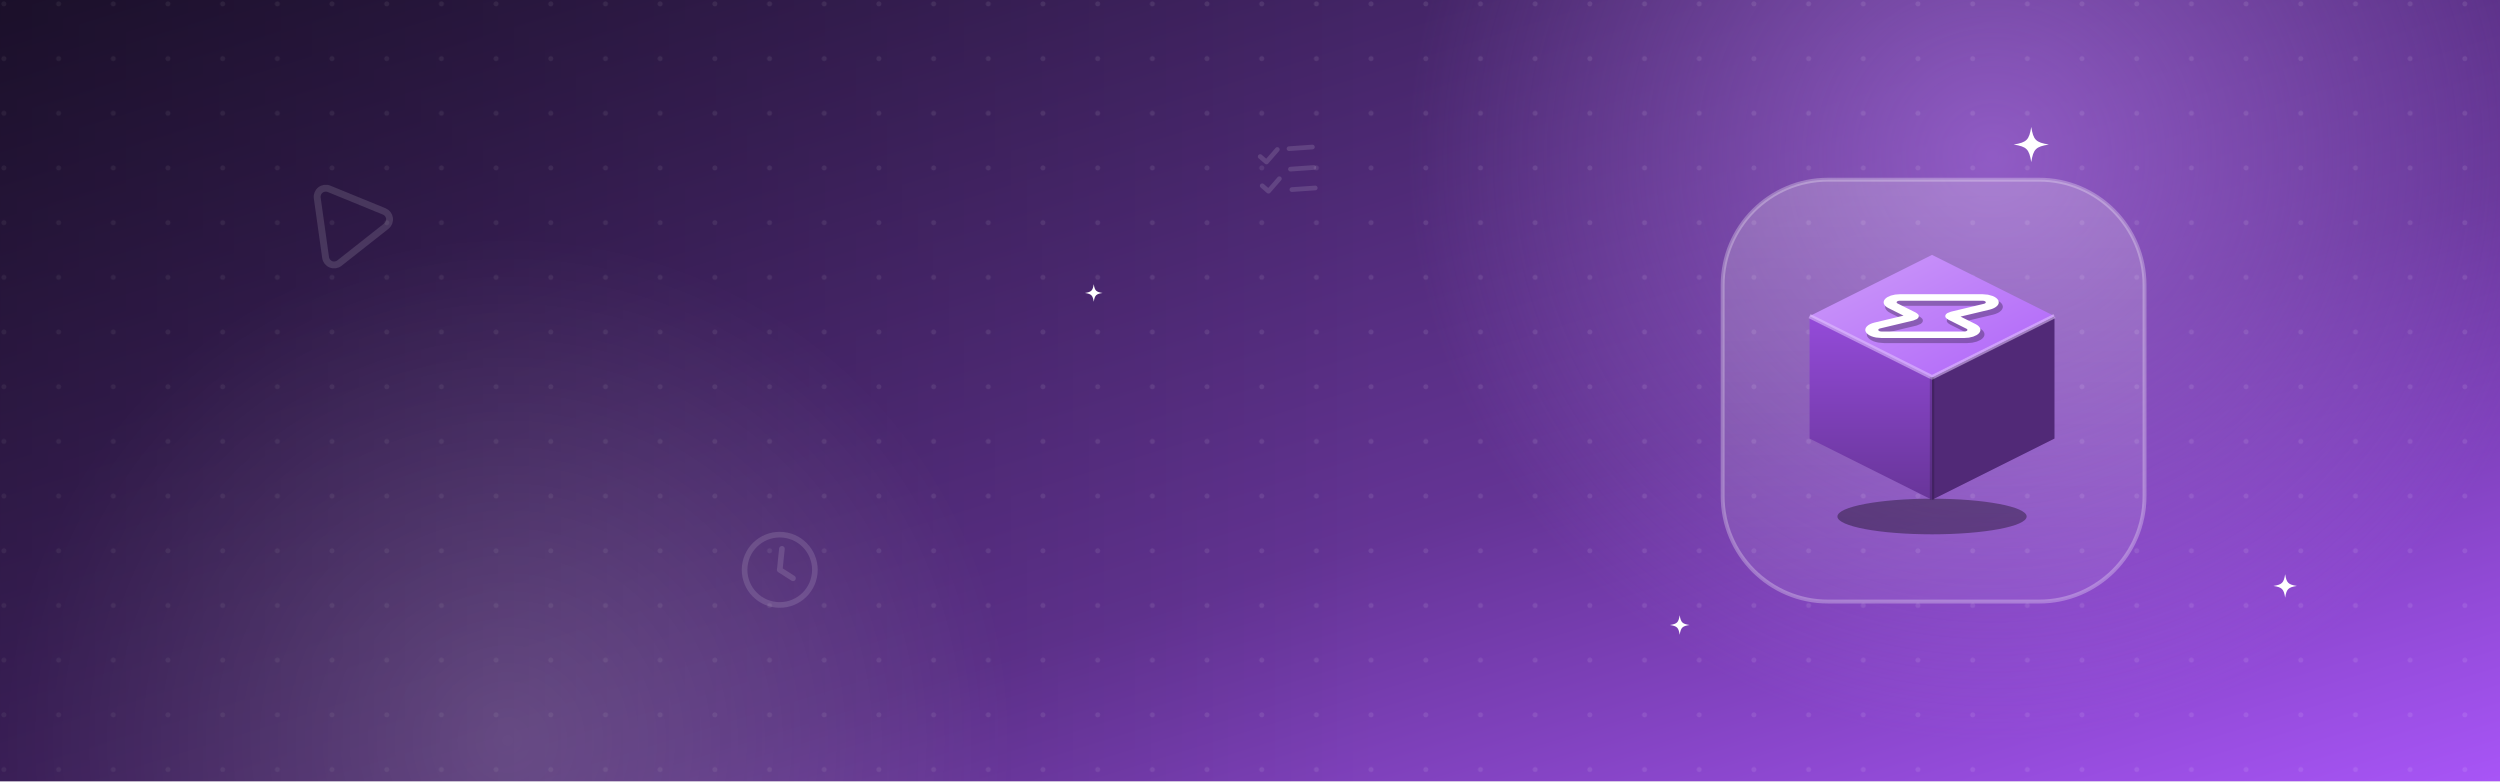
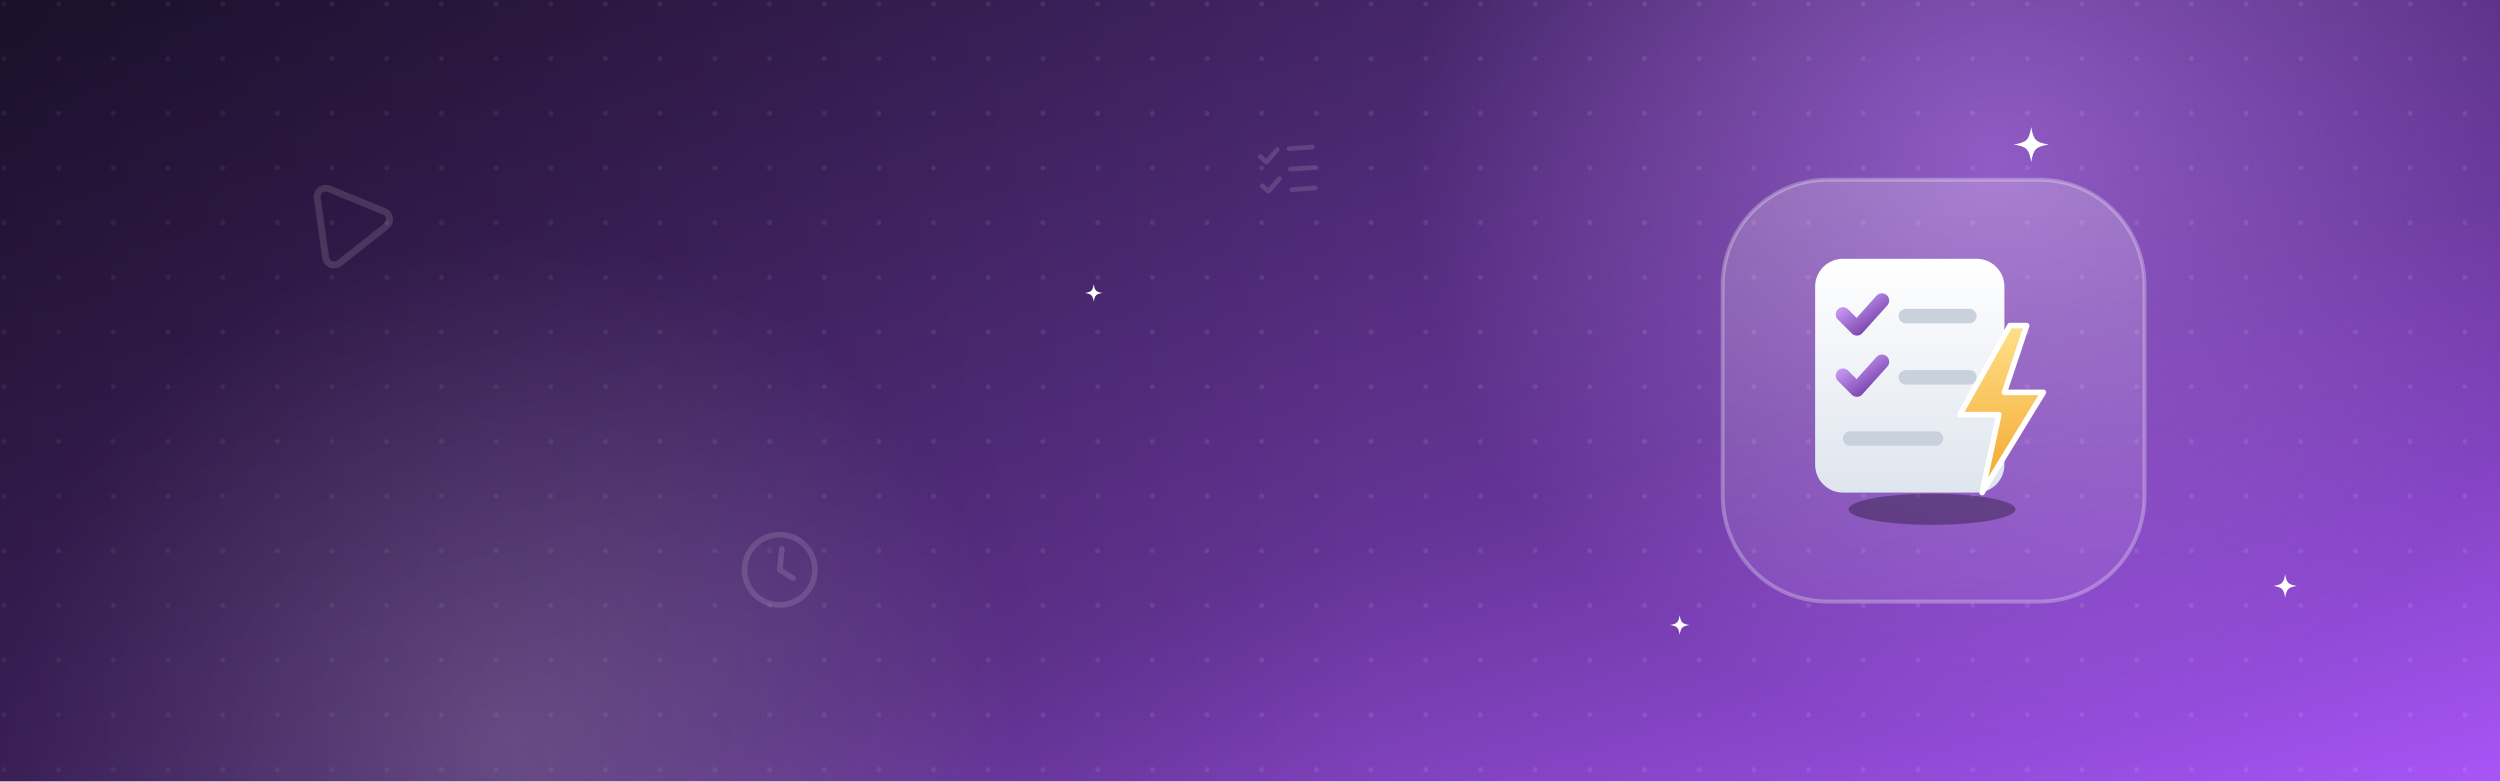
<svg xmlns="http://www.w3.org/2000/svg" viewBox="0 0 1280 400" role="img" aria-hidden="true">
  <defs>
    <linearGradient id="bg" x1="0" y1="0" x2="1" y2="1">
      <stop offset="0" stop-color="#291840" />
      <stop offset=".62" stop-color="#643495" />
      <stop offset="1" stop-color="#a855f7" />
    </linearGradient>
    <radialGradient id="o1">
      <stop offset="0" stop-color="#be80f9" stop-opacity=".55" />
      <stop offset="1" stop-color="#be80f9" stop-opacity="0" />
    </radialGradient>
    <radialGradient id="o2">
      <stop offset="0" stop-color="#ffffff" stop-opacity=".22" />
      <stop offset="1" stop-color="#ffffff" stop-opacity="0" />
    </radialGradient>
    <pattern id="dots" width="28" height="28" patternUnits="userSpaceOnUse">
      <circle cx="2" cy="2" r="1.3" fill="#ffffff" fill-opacity=".09" />
    </pattern>
    <linearGradient id="glass" x1="0" y1="0" x2="0" y2="1">
      <stop offset="0" stop-color="#ffffff" stop-opacity=".22" />
      <stop offset="1" stop-color="#ffffff" stop-opacity=".06" />
    </linearGradient>
    <linearGradient id="fade" x1="0" y1="0" x2="1" y2="0">
      <stop offset="0" stop-color="#000" stop-opacity=".35" />
      <stop offset=".55" stop-color="#000" stop-opacity="0" />
    </linearGradient>
-     <linearGradient id="bbt" x1="0" y1="0" x2="1" y2="1">
-       <stop offset="0" stop-color="#cd9cfa" />
-       <stop offset="1" stop-color="#af63f8" />
+     <linearGradient id="bbm" x1="0" y1="0" x2="1" y2="1">
+       <stop offset="0" stop-color="#cfa2fb" />
+       <stop offset="1" stop-color="#6d37a1" />
    </linearGradient>
-     <linearGradient id="bbl" x1="0" y1="0" x2="0" y2="1">
-       <stop offset="0" stop-color="#944bd9" />
-       <stop offset="1" stop-color="#683599" />
+     <linearGradient id="bbv" x1="0" y1="0" x2="0" y2="1">
+       <stop offset="0" stop-color="#cfa2fb" />
+       <stop offset="1" stop-color="#a855f7" />
    </linearGradient>
-     <linearGradient id="bbsh" x1="0" y1="0" x2="1" y2="0">
+     <linearGradient id="bbw" x1="0" y1="0" x2="0" y2="1">
+       <stop offset="0" stop-color="#ffffff" />
+       <stop offset="1" stop-color="#dfe5ee" />
+     </linearGradient>
+     <linearGradient id="bbg" x1="0" y1="0" x2="0" y2="1">
+       <stop offset="0" stop-color="#ffe08a" />
+       <stop offset="1" stop-color="#f2a62b" />
+     </linearGradient>
+     <radialGradient id="bbh" cx=".3" cy=".25" r=".7">
+       <stop offset="0" stop-color="#fff" stop-opacity=".55" />
+       <stop offset="1" stop-color="#fff" stop-opacity="0" />
+     </radialGradient>
+     <linearGradient id="bbs" x1="0" y1="0" x2="1" y2="0">
      <stop offset="0" stop-color="#fff" stop-opacity="0" />
-       <stop offset=".5" stop-color="#fff" stop-opacity=".55" />
+       <stop offset=".5" stop-color="#fff" stop-opacity=".6" />
      <stop offset="1" stop-color="#fff" stop-opacity="0" />
    </linearGradient>
-     <clipPath id="bbc">
-       <path d="M32 10 L54 21 L32 32 L10 21 Z" />
-     </clipPath>
  </defs>
  <style>.b1,.b2,.f,.s,.k{transform-box:fill-box;transform-origin:50% 50%}
@keyframes b1{to{transform:translate(-90px,40px) scale(1.15)}}@keyframes b2{to{transform:translate(70px,-30px) scale(.9)}}
@keyframes f{0%,100%{transform:translateY(0)}50%{transform:translateY(-10px)}}
@keyframes s{0%,100%{opacity:.25;transform:scale(.5) rotate(0)}50%{opacity:.95;transform:scale(1) rotate(45deg)}}
@keyframes k{0%,100%{transform:translateY(0)}50%{transform:translateY(-6px)}}
.b1{animation:b1 16s ease-in-out infinite alternate}.b2{animation:b2 19s ease-in-out infinite alternate}
.f{animation:f 9s ease-in-out infinite}.f1{animation-duration:11s;animation-delay:-3s}.f2{animation-duration:13s;animation-delay:-6s}
.s{animation:s 3.4s ease-in-out infinite}.k{animation:k 6s ease-in-out infinite}
- @media (prefers-reduced-motion:reduce){.b1,.b2,.f,.s,.k{animation:none!important}}.bbbob,.bbshadow{transform-box:fill-box;transform-origin:50% 50%}@keyframes bbb{0%,100%{transform:translateY(0)}50%{transform:translateY(-2.2px)}}@keyframes bbsd{0%,100%{transform:scaleX(1);opacity:.35}50%{transform:scaleX(.86);opacity:.22}}@keyframes bbs{0%,55%{transform:translateX(0)}100%{transform:translateX(78px)}}@keyframes bbg{0%,100%{opacity:.9}50%{opacity:1}}.bbbob{animation:bbb 4.2s ease-in-out infinite}.bbshadow{animation:bbsd 4.2s ease-in-out infinite}.bbshine{animation:bbs 5.5s ease-in-out infinite}.bbglow{animation:bbg 4.2s ease-in-out infinite}</style>
+ @media (prefers-reduced-motion:reduce){.b1,.b2,.f,.s,.k{animation:none!important}}.bbfl,.bbpu,.bbbl,.bbsp,.bbwg,.bbri,.bbsd,.bbpop{transform-box:fill-box;transform-origin:50% 50%}.bbgr{transform-box:fill-box;transform-origin:50% 100%}@keyframes bbfl{0%,100%{transform:translateY(0)}50%{transform:translateY(-2px)}}.bbfl{animation:bbfl 4.2s ease-in-out infinite}@keyframes bbsd{0%,100%{transform:scaleX(1);opacity:.32}50%{transform:scaleX(.85);opacity:.2}}.bbsd{animation:bbsd 4.2s ease-in-out infinite}@keyframes bbpu{0%,100%{opacity:.55}50%{opacity:1}}.bbpu{animation:bbpu 2.4s ease-in-out infinite}@keyframes bbbl{0%,44%,56%,100%{opacity:1}50%{opacity:.15}}.bbbl{animation:bbbl 3s steps(1,end) infinite}@keyframes bbsp{to{transform:rotate(360deg)}}.bbsp{animation:bbsp 14s linear infinite}@keyframes bbwg{0%,100%{transform:rotate(-6deg)}50%{transform:rotate(6deg)}}.bbwg{animation:bbwg 3.4s ease-in-out infinite}@keyframes bbri{0%{transform:translateY(2px);opacity:.7}100%{transform:translateY(-3.5px);opacity:1}}.bbri{animation:bbri 1.6s ease-in-out infinite alternate}@keyframes bbgr{0%,100%{transform:scaleY(.55)}50%{transform:scaleY(1)}}.bbgr{animation:bbgr 2.8s ease-in-out infinite}@keyframes bbpop{0%,100%{transform:scale(.9)}50%{transform:scale(1.08)}}.bbpop{animation:bbpop 2.6s ease-in-out infinite}@keyframes bbsh{0%,60%{transform:translateX(-30px)}100%{transform:translateX(70px)}}.bbsh{animation:bbsh 5s ease-in-out infinite}@keyframes bbdash{to{stroke-dashoffset:-40}}.bbdash{animation:bbdash 2.4s linear infinite}@keyframes bbsw{0%,100%{transform:rotate(-50deg)}50%{transform:rotate(35deg)}}</style>
  <rect width="1280" height="400" fill="url(#bg)" />
  <circle class="b1" cx="1020" cy="80" r="300" fill="url(#o1)" />
  <circle class="b2" cx="260" cy="380" r="260" fill="url(#o2)" />
  <rect width="1280" height="400" fill="url(#dots)" />
  <rect width="1280" height="400" fill="url(#fade)" />
  <g transform="translate(150 92) rotate(-8) scale(2.2)">
    <g class="f f0" fill="none" stroke="#ffffff" stroke-opacity=".13" stroke-width="1.6" stroke-linecap="round" stroke-linejoin="round">
      <path d="M5 5a2 2 0 0 1 3.008-1.728l11.997 6.998a2 2 0 0 1 .003 3.458l-12 7A2 2 0 0 1 5 19z" />
    </g>
  </g>
  <g transform="translate(380 268) rotate(6) scale(1.8)">
    <g class="f f1" fill="none" stroke="#ffffff" stroke-opacity=".13" stroke-width="1.6" stroke-linecap="round" stroke-linejoin="round">
      <circle cx="12" cy="12" r="10" />
      <path d="M12 6v6l4 2" />
    </g>
  </g>
  <g transform="translate(640 70) rotate(-4) scale(1.5)">
    <g class="f f2" fill="none" stroke="#ffffff" stroke-opacity=".13" stroke-width="1.6" stroke-linecap="round" stroke-linejoin="round">
      <path d="M13 5h8" />
      <path d="M13 12h8" />
      <path d="M13 19h8" />
      <path d="m3 17 2 2 4-4" />
      <path d="m3 7 2 2 4-4" />
    </g>
  </g>
  <g class="k">
    <rect x="882" y="92" width="216" height="216" rx="54" fill="url(#glass)" stroke="#ffffff" stroke-opacity=".28" stroke-width="2" />
-     <g transform="translate(898 102) scale(2.85)">
-       <g class="bbbob">
-         <ellipse cx="32" cy="57" rx="17" ry="3.2" fill="#000" opacity=".35" class="bbshadow" />
-         <path d="M10 21 L32 32 V54 L10 43 Z" fill="url(#bbl)" />
-         <path d="M54 21 L32 32 V54 L54 43 Z" fill="#512977" />
-         <path d="M32 10 L54 21 L32 32 L10 21 Z" fill="url(#bbt)" />
-         <path d="M10 21 L32 32 L54 21" fill="none" stroke="#e1c4fc" stroke-opacity=".55" stroke-width=".8" stroke-linejoin="round" />
-         <path d="M32 32 V54" stroke="#000" stroke-opacity=".18" stroke-width=".8" />
-         <g clip-path="url(#bbc)">
-           <rect class="bbshine" x="-14" y="6" width="14" height="30" fill="url(#bbsh)" transform="skewX(-25)" />
+     <g transform="translate(898 104) scale(2.85)">
+       <ellipse class="bbsd" cx="32" cy="55" rx="15" ry="2.8" fill="#000" opacity=".32" />
+       <g class="bbfl">
+         <rect x="11" y="10" width="34" height="42" rx="5" fill="url(#bbw)" />
+         <g stroke-linecap="round" stroke-linejoin="round" fill="none">
+           <path d="M16 20l2.5 2.5 4.5-5" stroke="url(#bbm)" stroke-width="2.6" />
+           <path d="M16 31l2.5 2.5 4.5-5" stroke="url(#bbm)" stroke-width="2.6" />
        </g>
-         <g transform="translate(.5 .8)">
-           <g transform="matrix(0.825 0.4125 -0.825 0.4125 32 11.100)" fill="none" stroke="#000" stroke-opacity=".28" stroke-width="2.4" stroke-linecap="round" stroke-linejoin="round">
-             <path d="M15.914 4a1.5 1.5 0 00-2.474-1.561l-9 9A1.5 1.5 0 005.5 14h4.002a.5.5 0 01.471.666L8.086 20a1.5 1.5 0 002.475 1.56l9-9A1.5 1.5 0 0018.5 10h-3.997a.5.5 0 01-.472-.667z" />
-           </g>
-         </g>
-         <g class="bbglow" transform="matrix(0.825 0.4125 -0.825 0.4125 32 11.100)" fill="none" stroke="#fff" stroke-width="2" stroke-linecap="round" stroke-linejoin="round">
-           <path d="M15.914 4a1.5 1.5 0 00-2.474-1.561l-9 9A1.5 1.5 0 005.5 14h4.002a.5.5 0 01.471.666L8.086 20a1.5 1.5 0 002.475 1.56l9-9A1.5 1.5 0 0018.5 10h-3.997a.5.5 0 01-.472-.667z" />
+         <g fill="#c9d1dc">
+           <rect x="26" y="19" width="14" height="2.6" rx="1.3" />
+           <rect x="26" y="30" width="14" height="2.6" rx="1.3" />
+           <rect x="16" y="41" width="18" height="2.6" rx="1.3" />
        </g>
      </g>
+       <path class="bbpop" d="M46 22 37 38h7l-3 14 11-18h-7l4-12z" fill="url(#bbg)" stroke="#fff" stroke-width="1" stroke-linejoin="round" />
    </g>
  </g>
  <g transform="translate(1040 74) scale(0.9)">
    <path class="s" style="animation-delay:0s" d="M0 -10 C1.2 -2.6 2.6 -1.2 10 0 C2.6 1.2 1.2 2.6 0 10 C-1.2 2.6 -2.6 1.2 -10 0 C-2.6 -1.2 -1.2 -2.6 0 -10Z" fill="#ffffff" />
  </g>
  <g transform="translate(1170 300) scale(0.6)">
    <path class="s" style="animation-delay:1.1s" d="M0 -10 C1.2 -2.6 2.6 -1.2 10 0 C2.6 1.2 1.2 2.6 0 10 C-1.2 2.6 -2.6 1.2 -10 0 C-2.6 -1.2 -1.2 -2.6 0 -10Z" fill="#ffffff" />
  </g>
  <g transform="translate(860 320) scale(0.5)">
    <path class="s" style="animation-delay:2.2s" d="M0 -10 C1.2 -2.6 2.6 -1.2 10 0 C2.6 1.2 1.2 2.6 0 10 C-1.2 2.6 -2.6 1.2 -10 0 C-2.6 -1.2 -1.2 -2.6 0 -10Z" fill="#ffffff" />
  </g>
  <g transform="translate(560 150) scale(0.45)">
    <path class="s" style="animation-delay:0.6s" d="M0 -10 C1.2 -2.6 2.6 -1.2 10 0 C2.6 1.2 1.2 2.6 0 10 C-1.2 2.6 -2.6 1.2 -10 0 C-2.6 -1.2 -1.2 -2.6 0 -10Z" fill="#ffffff" />
  </g>
</svg>
